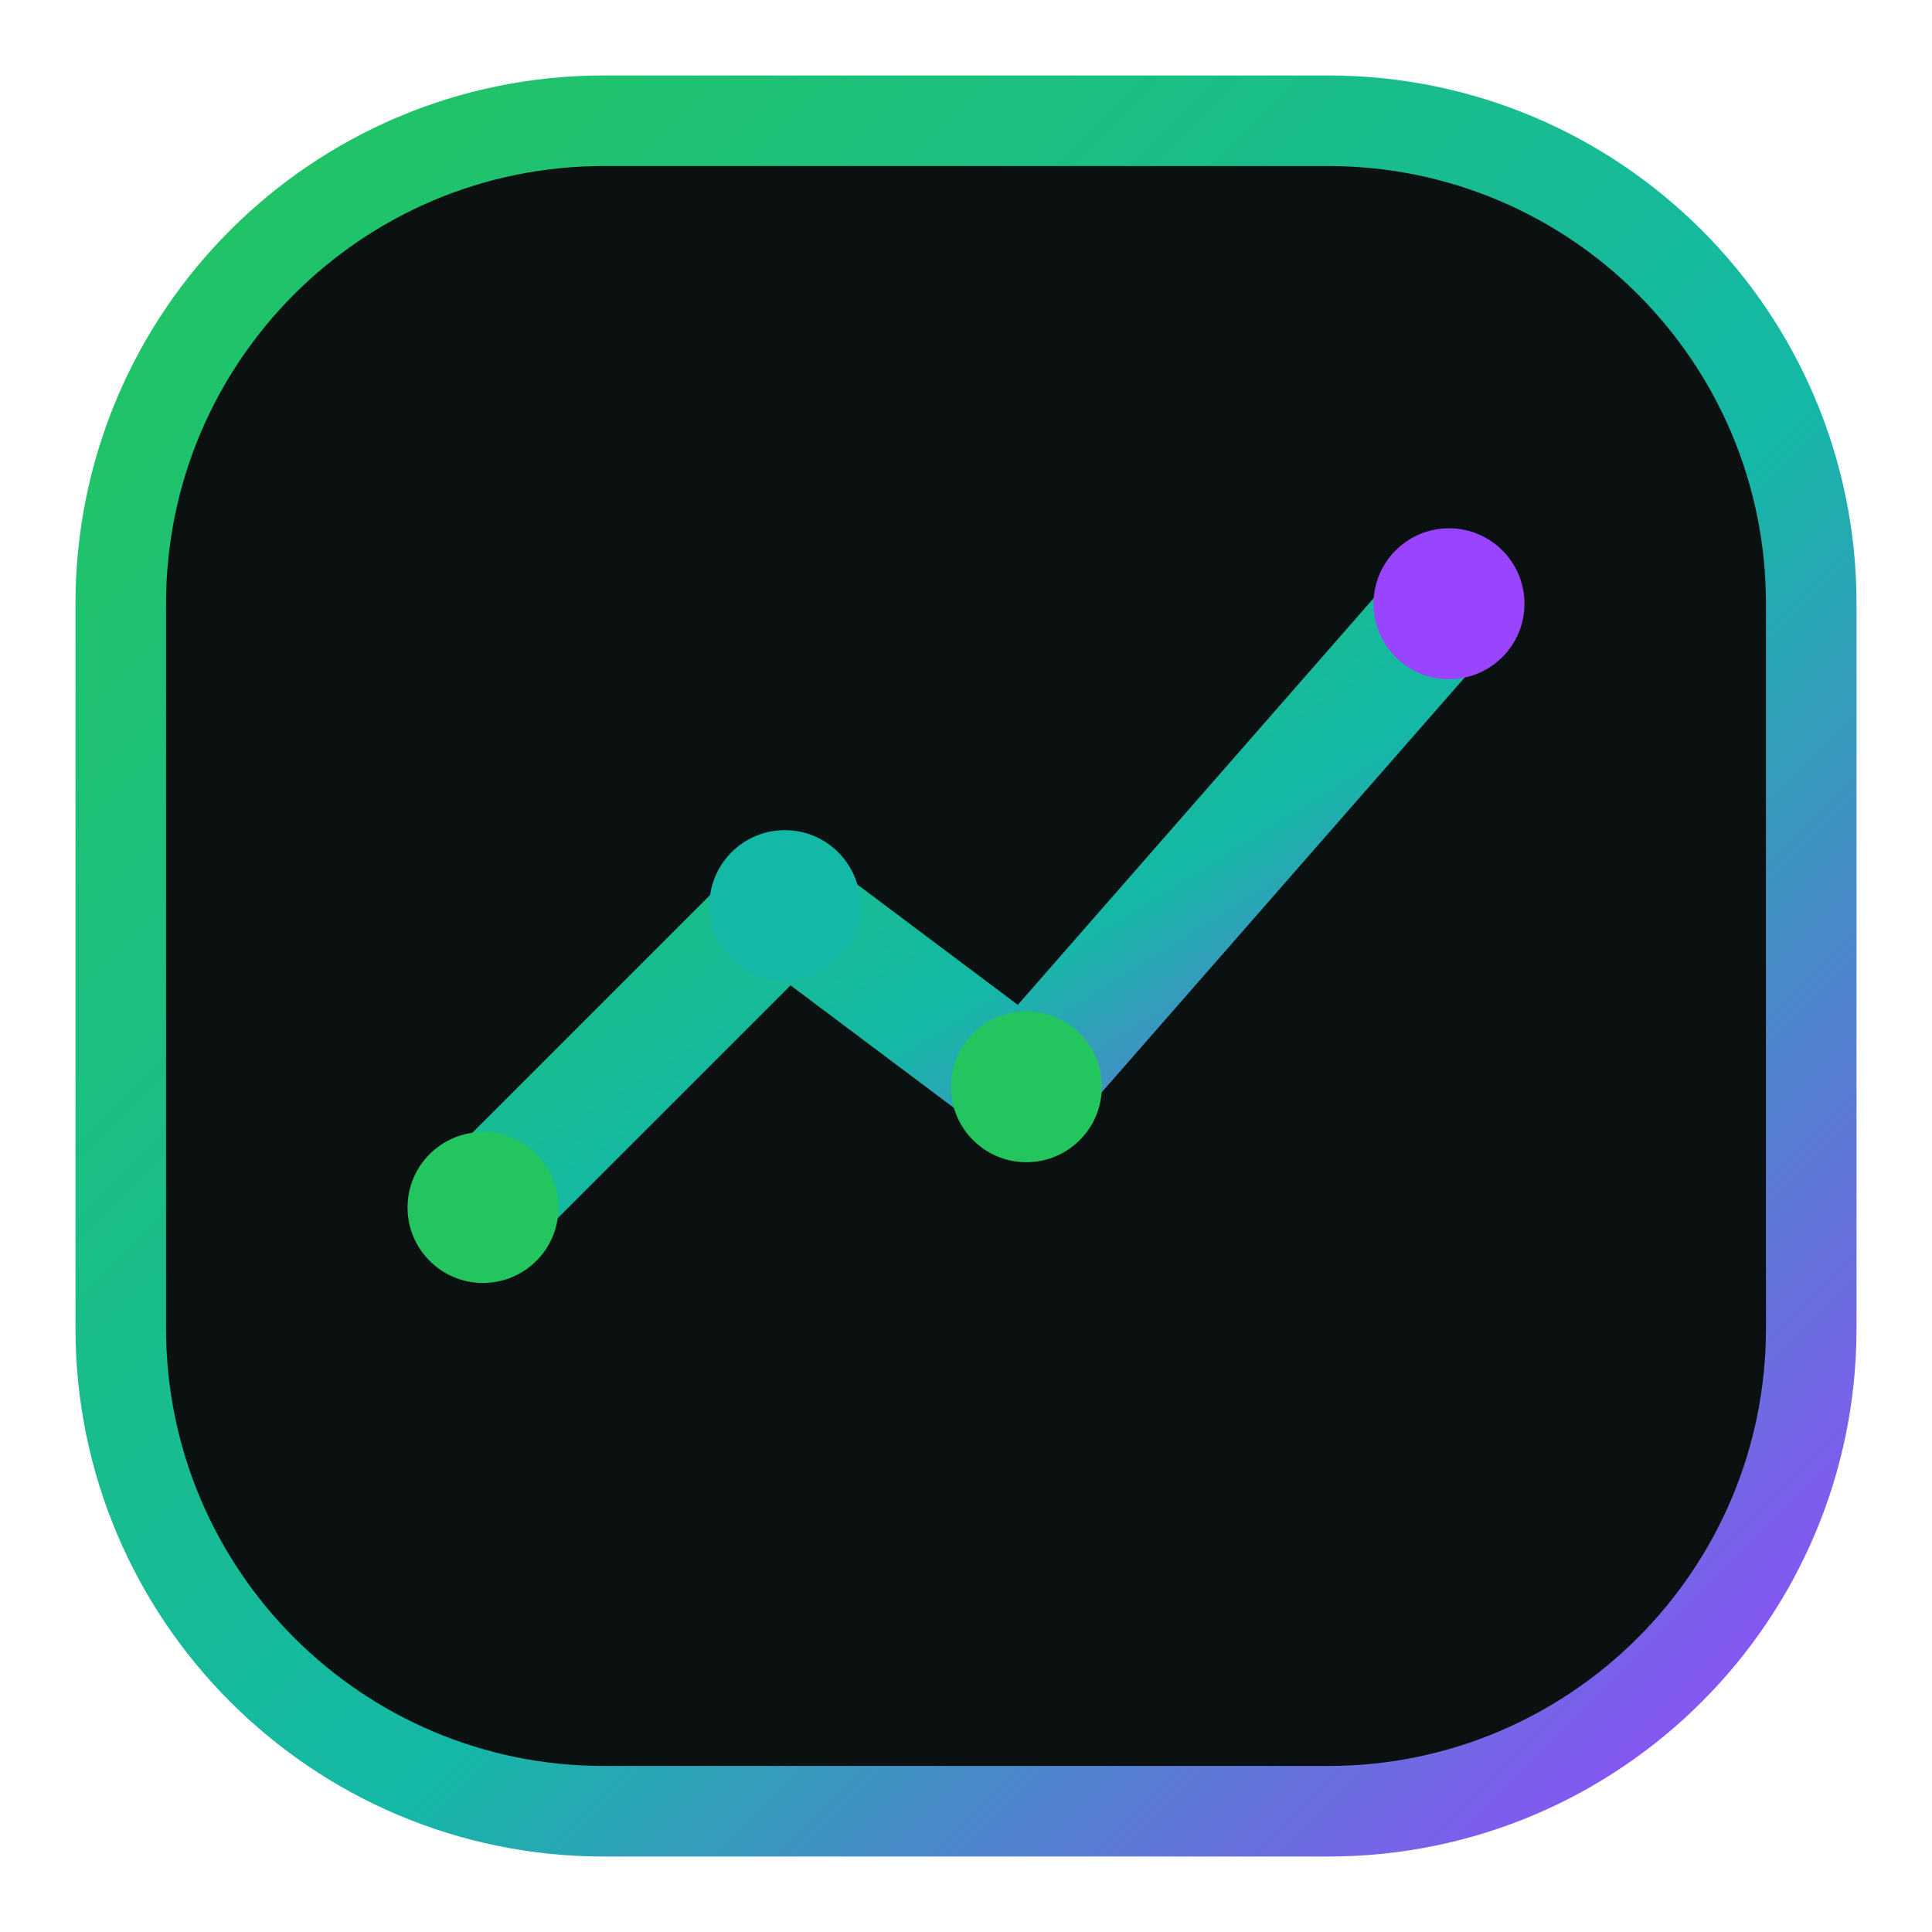
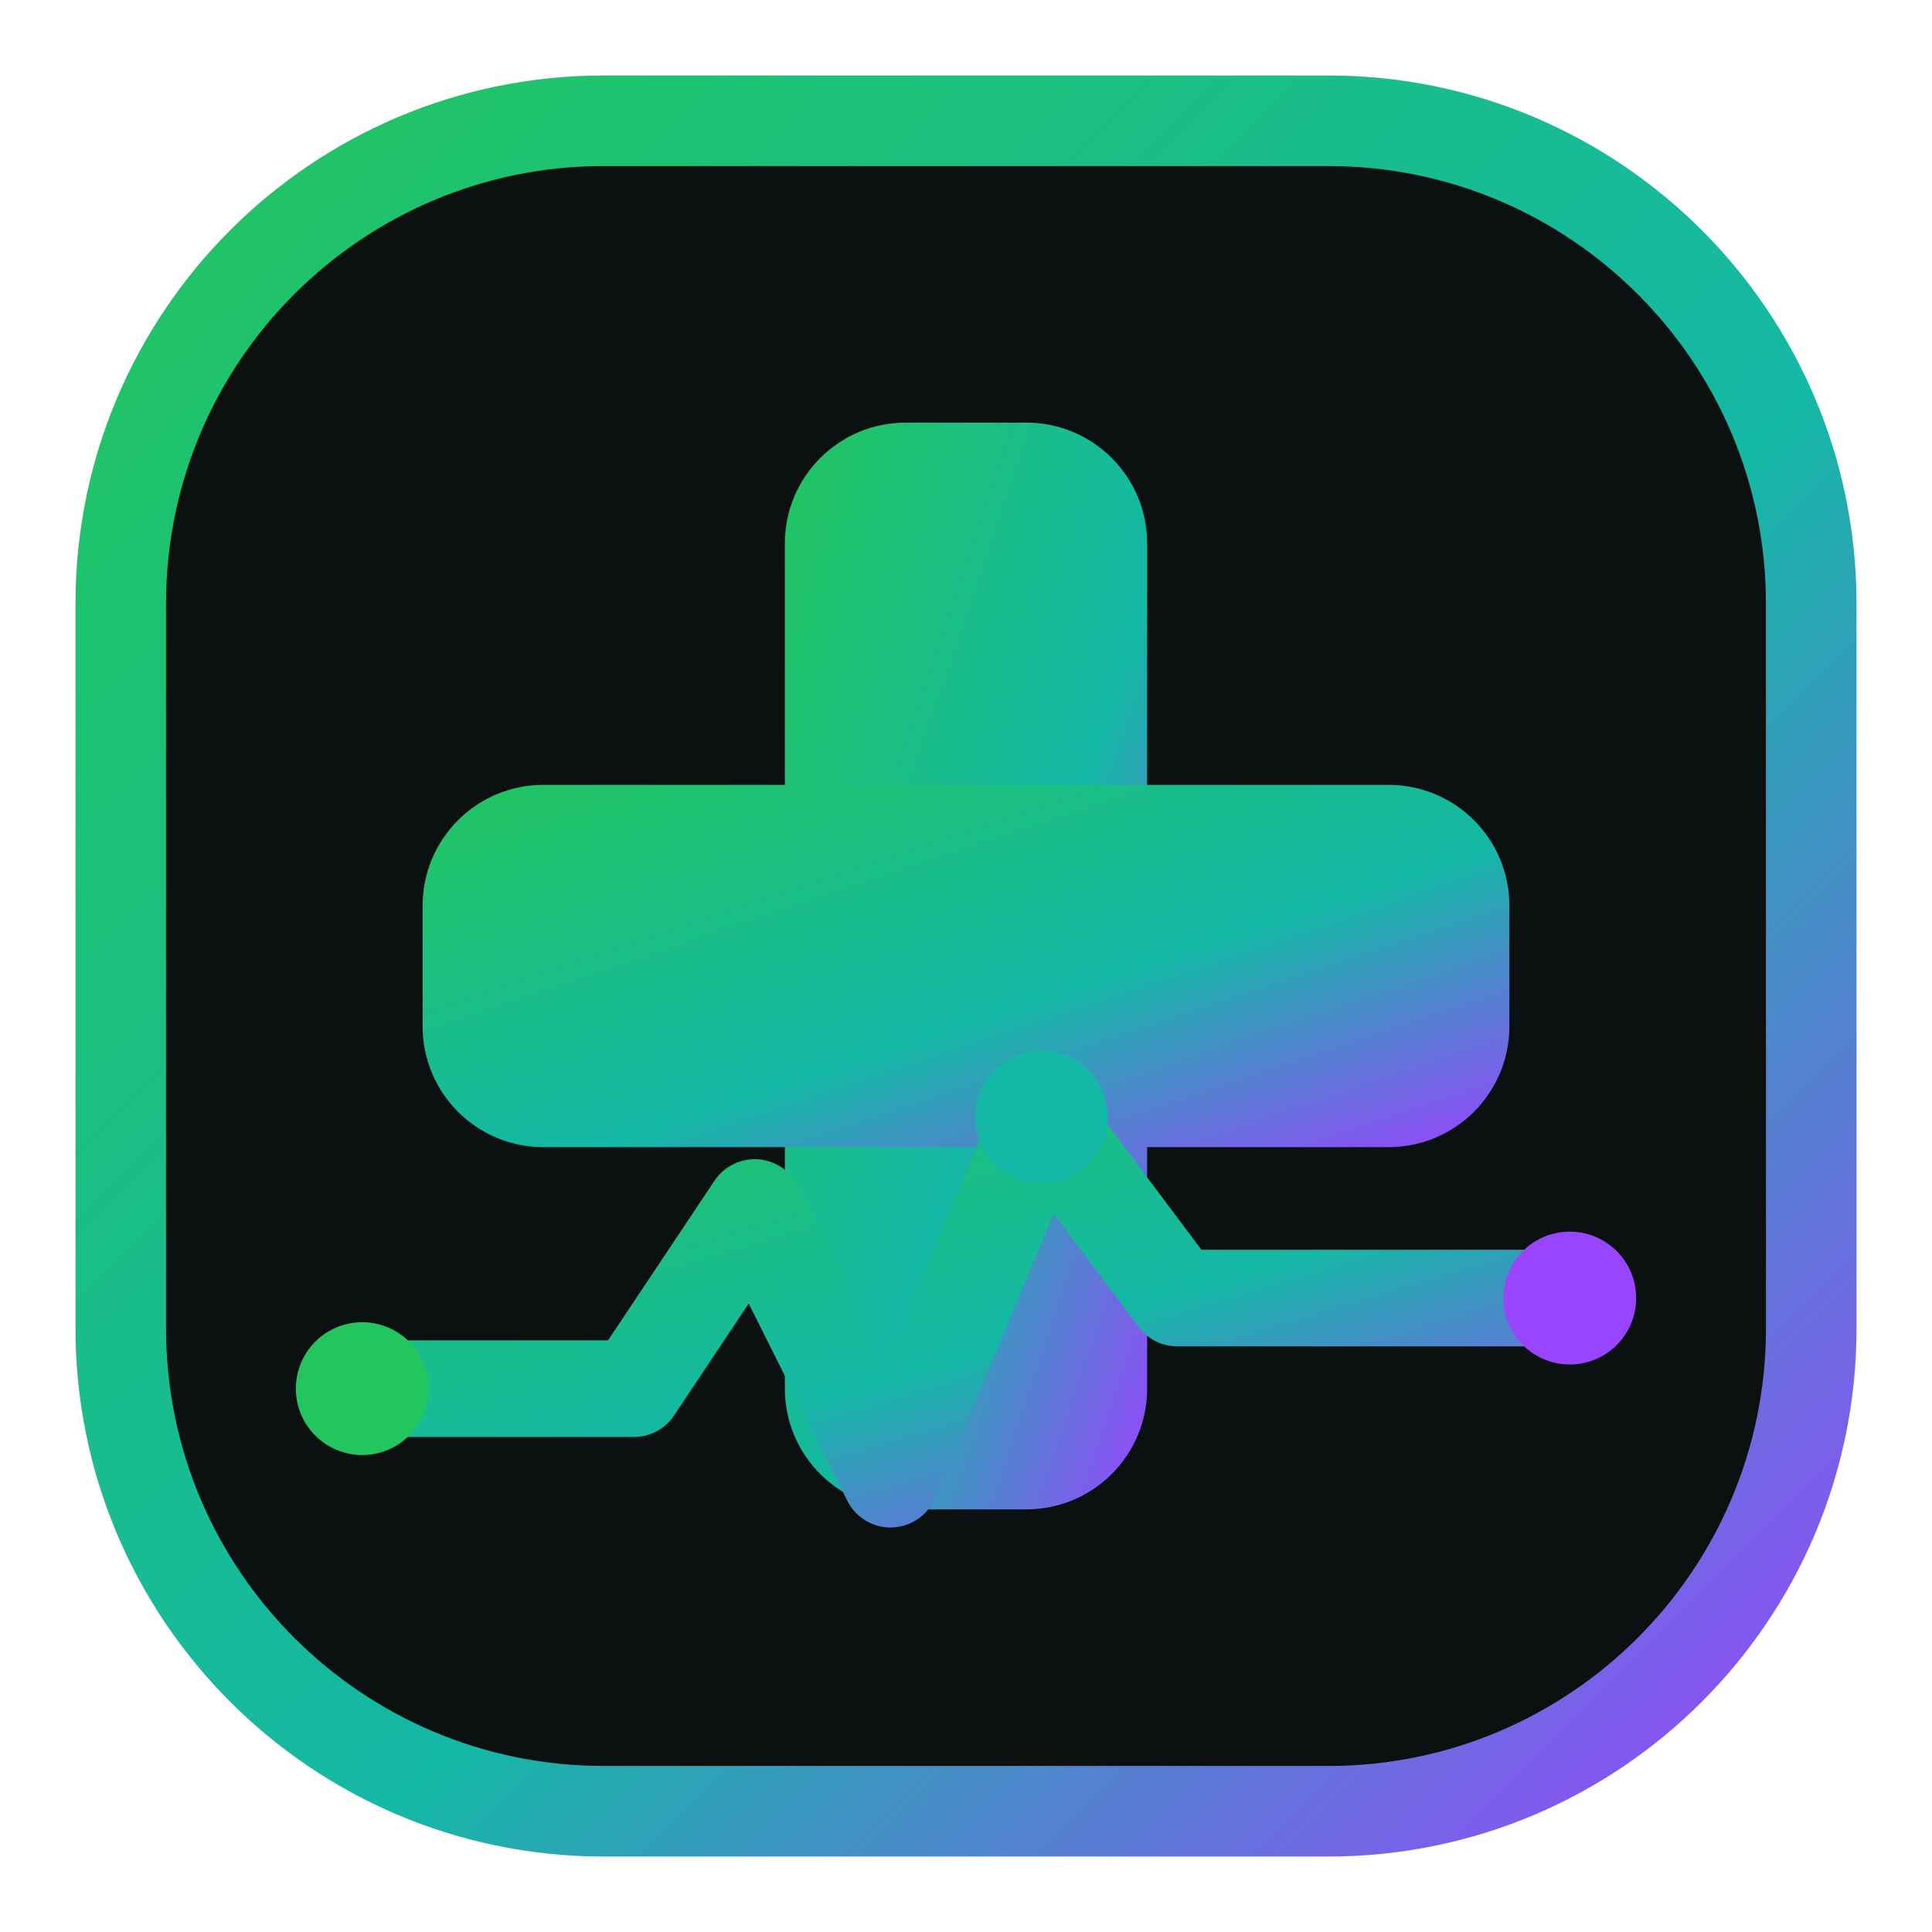
- <svg xmlns="http://www.w3.org/2000/svg" viewBox="0 0 64 64" role="img" aria-label="Trade Aid logo">
+ <svg xmlns="http://www.w3.org/2000/svg" viewBox="0 0 64 64" role="img" aria-label="Trade Aid first-aid logo">
  <defs>
    <linearGradient id="ta-gradient" x1="0%" y1="0%" x2="100%" y2="100%">
      <stop offset="0%" stop-color="#22c55e" />
      <stop offset="58%" stop-color="#14b8a6" />
      <stop offset="100%" stop-color="#9945FF" />
    </linearGradient>
  </defs>
  <rect x="4" y="4" width="56" height="56" rx="16" fill="#0b1110" stroke="url(#ta-gradient)" stroke-width="3" />
-   <path d="M16 40L26 30L34 36L48 20" fill="none" stroke="url(#ta-gradient)" stroke-width="4" stroke-linecap="round" stroke-linejoin="round" />
-   <circle cx="16" cy="40" r="2.5" fill="#22c55e" />
-   <circle cx="26" cy="30" r="2.5" fill="#14b8a6" />
-   <circle cx="34" cy="36" r="2.5" fill="#22c55e" />
-   <circle cx="48" cy="20" r="2.5" fill="#9945FF" />
+   <rect x="26" y="14" width="12" height="36" rx="4" fill="url(#ta-gradient)" />
+   <rect x="14" y="26" width="36" height="12" rx="4" fill="url(#ta-gradient)" />
+   <path d="M12 46H21L25 40L29.5 49L34.5 37L39 43H52" fill="none" stroke="url(#ta-gradient)" stroke-width="3.2" stroke-linecap="round" stroke-linejoin="round" />
+   <circle cx="12" cy="46" r="2.2" fill="#22c55e" />
+   <circle cx="34.5" cy="37" r="2.2" fill="#14b8a6" />
+   <circle cx="52" cy="43" r="2.2" fill="#9945FF" />
</svg>
